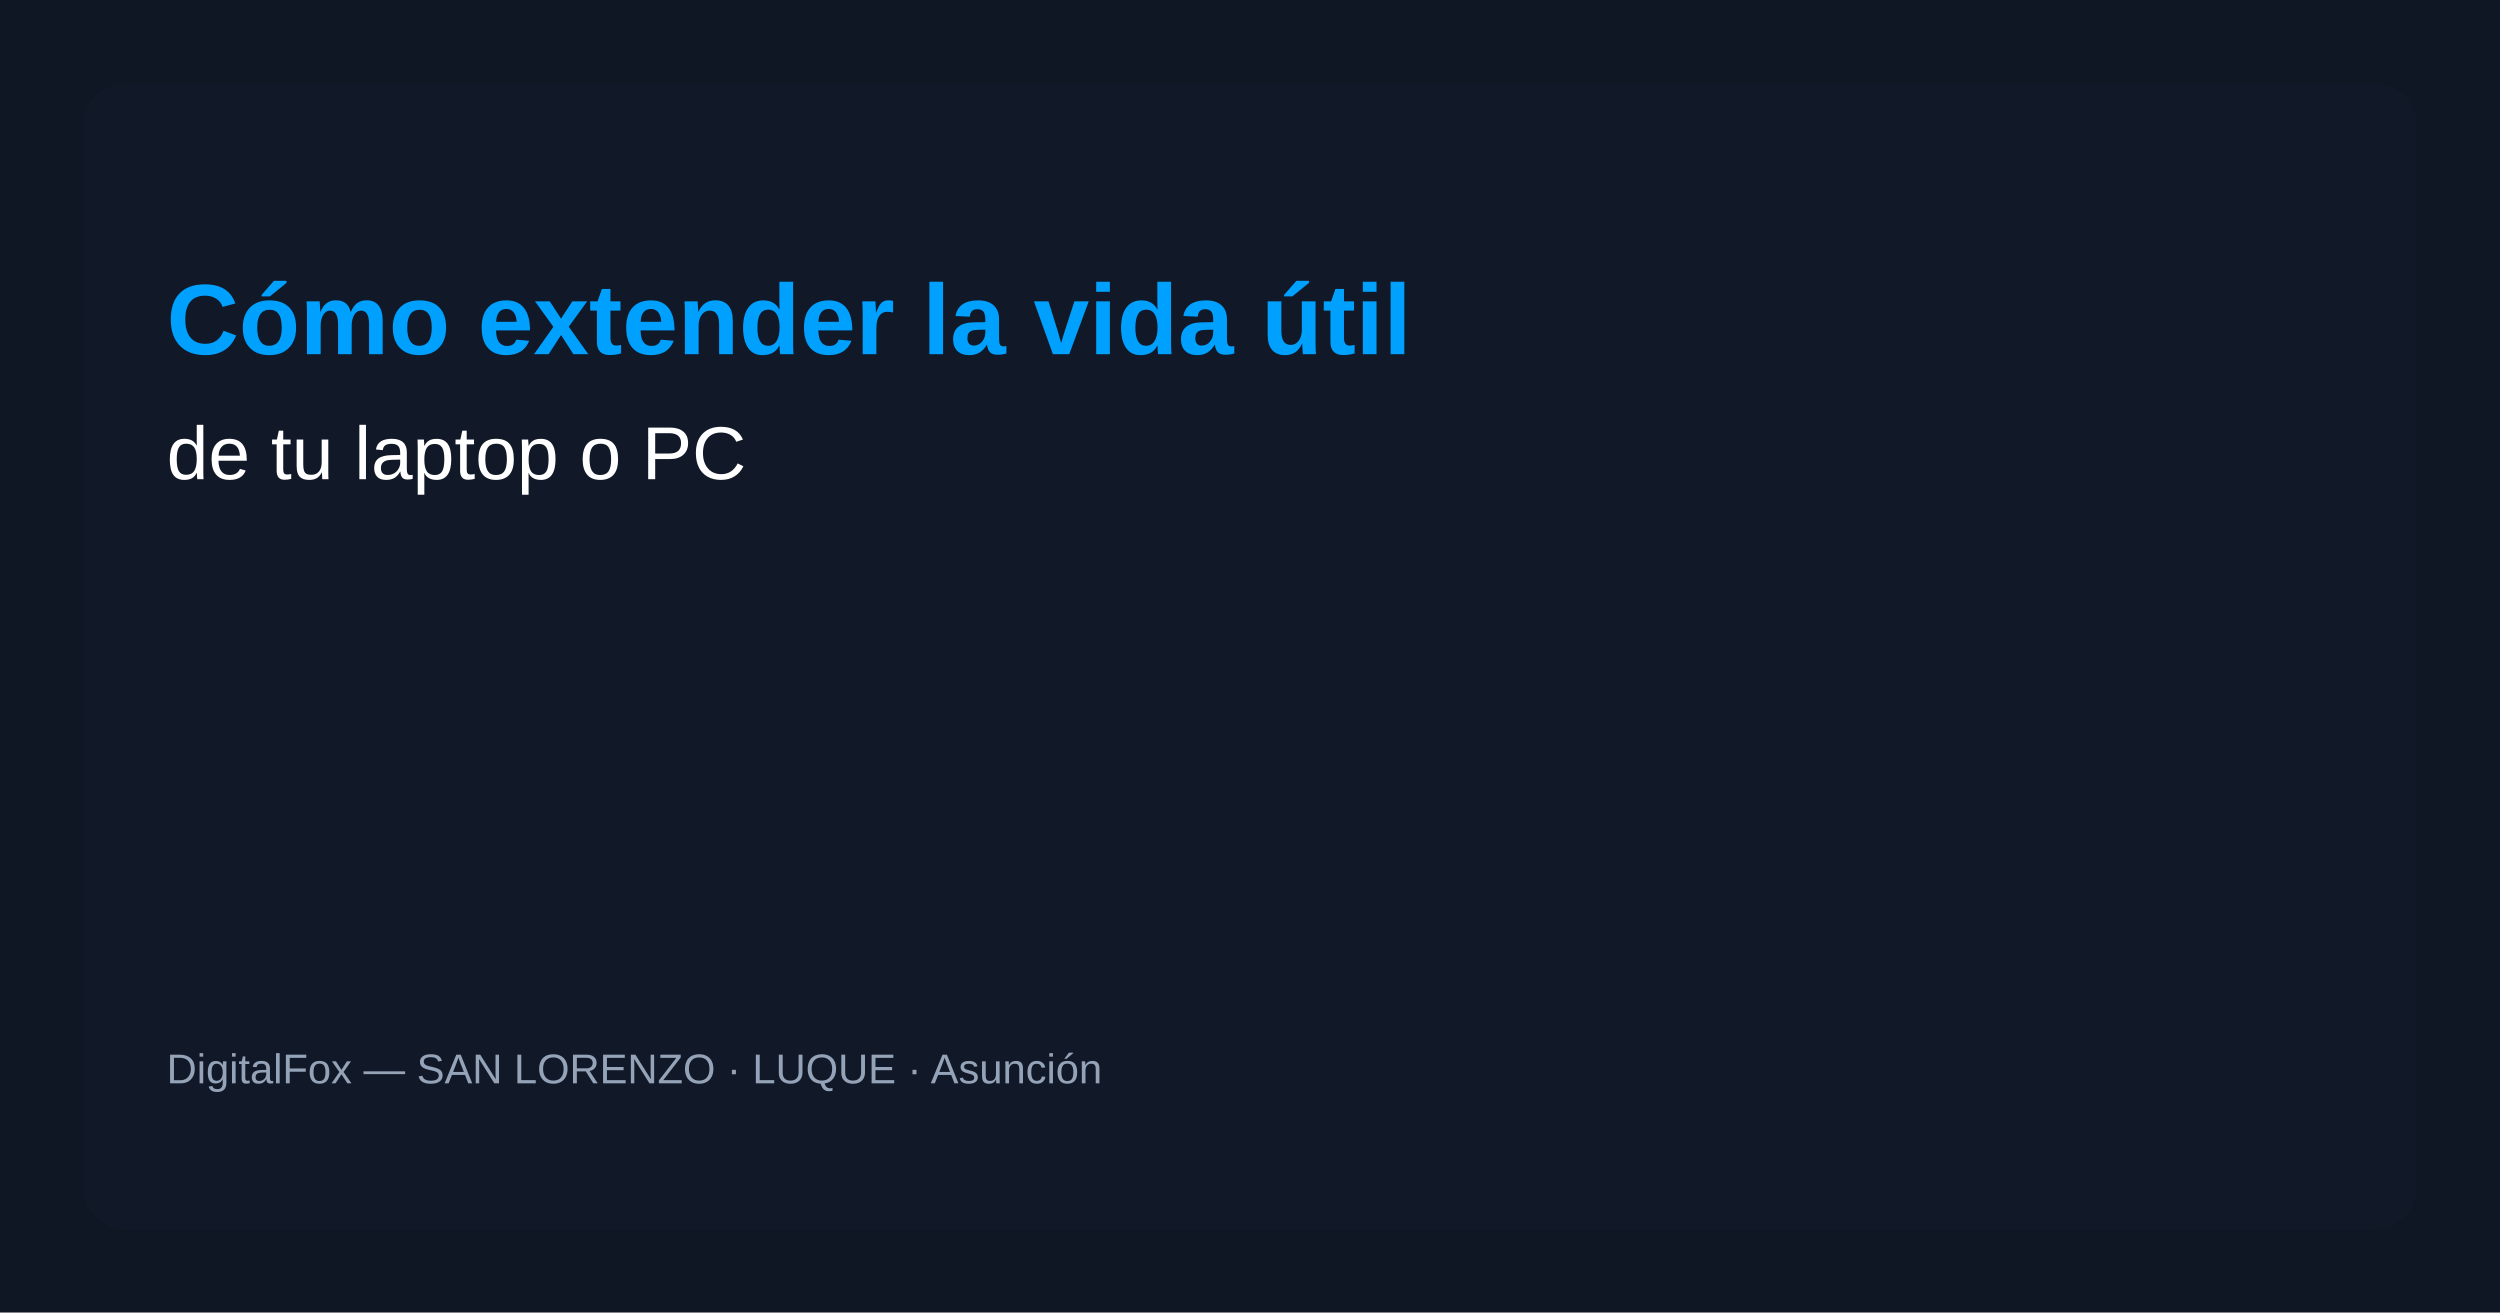
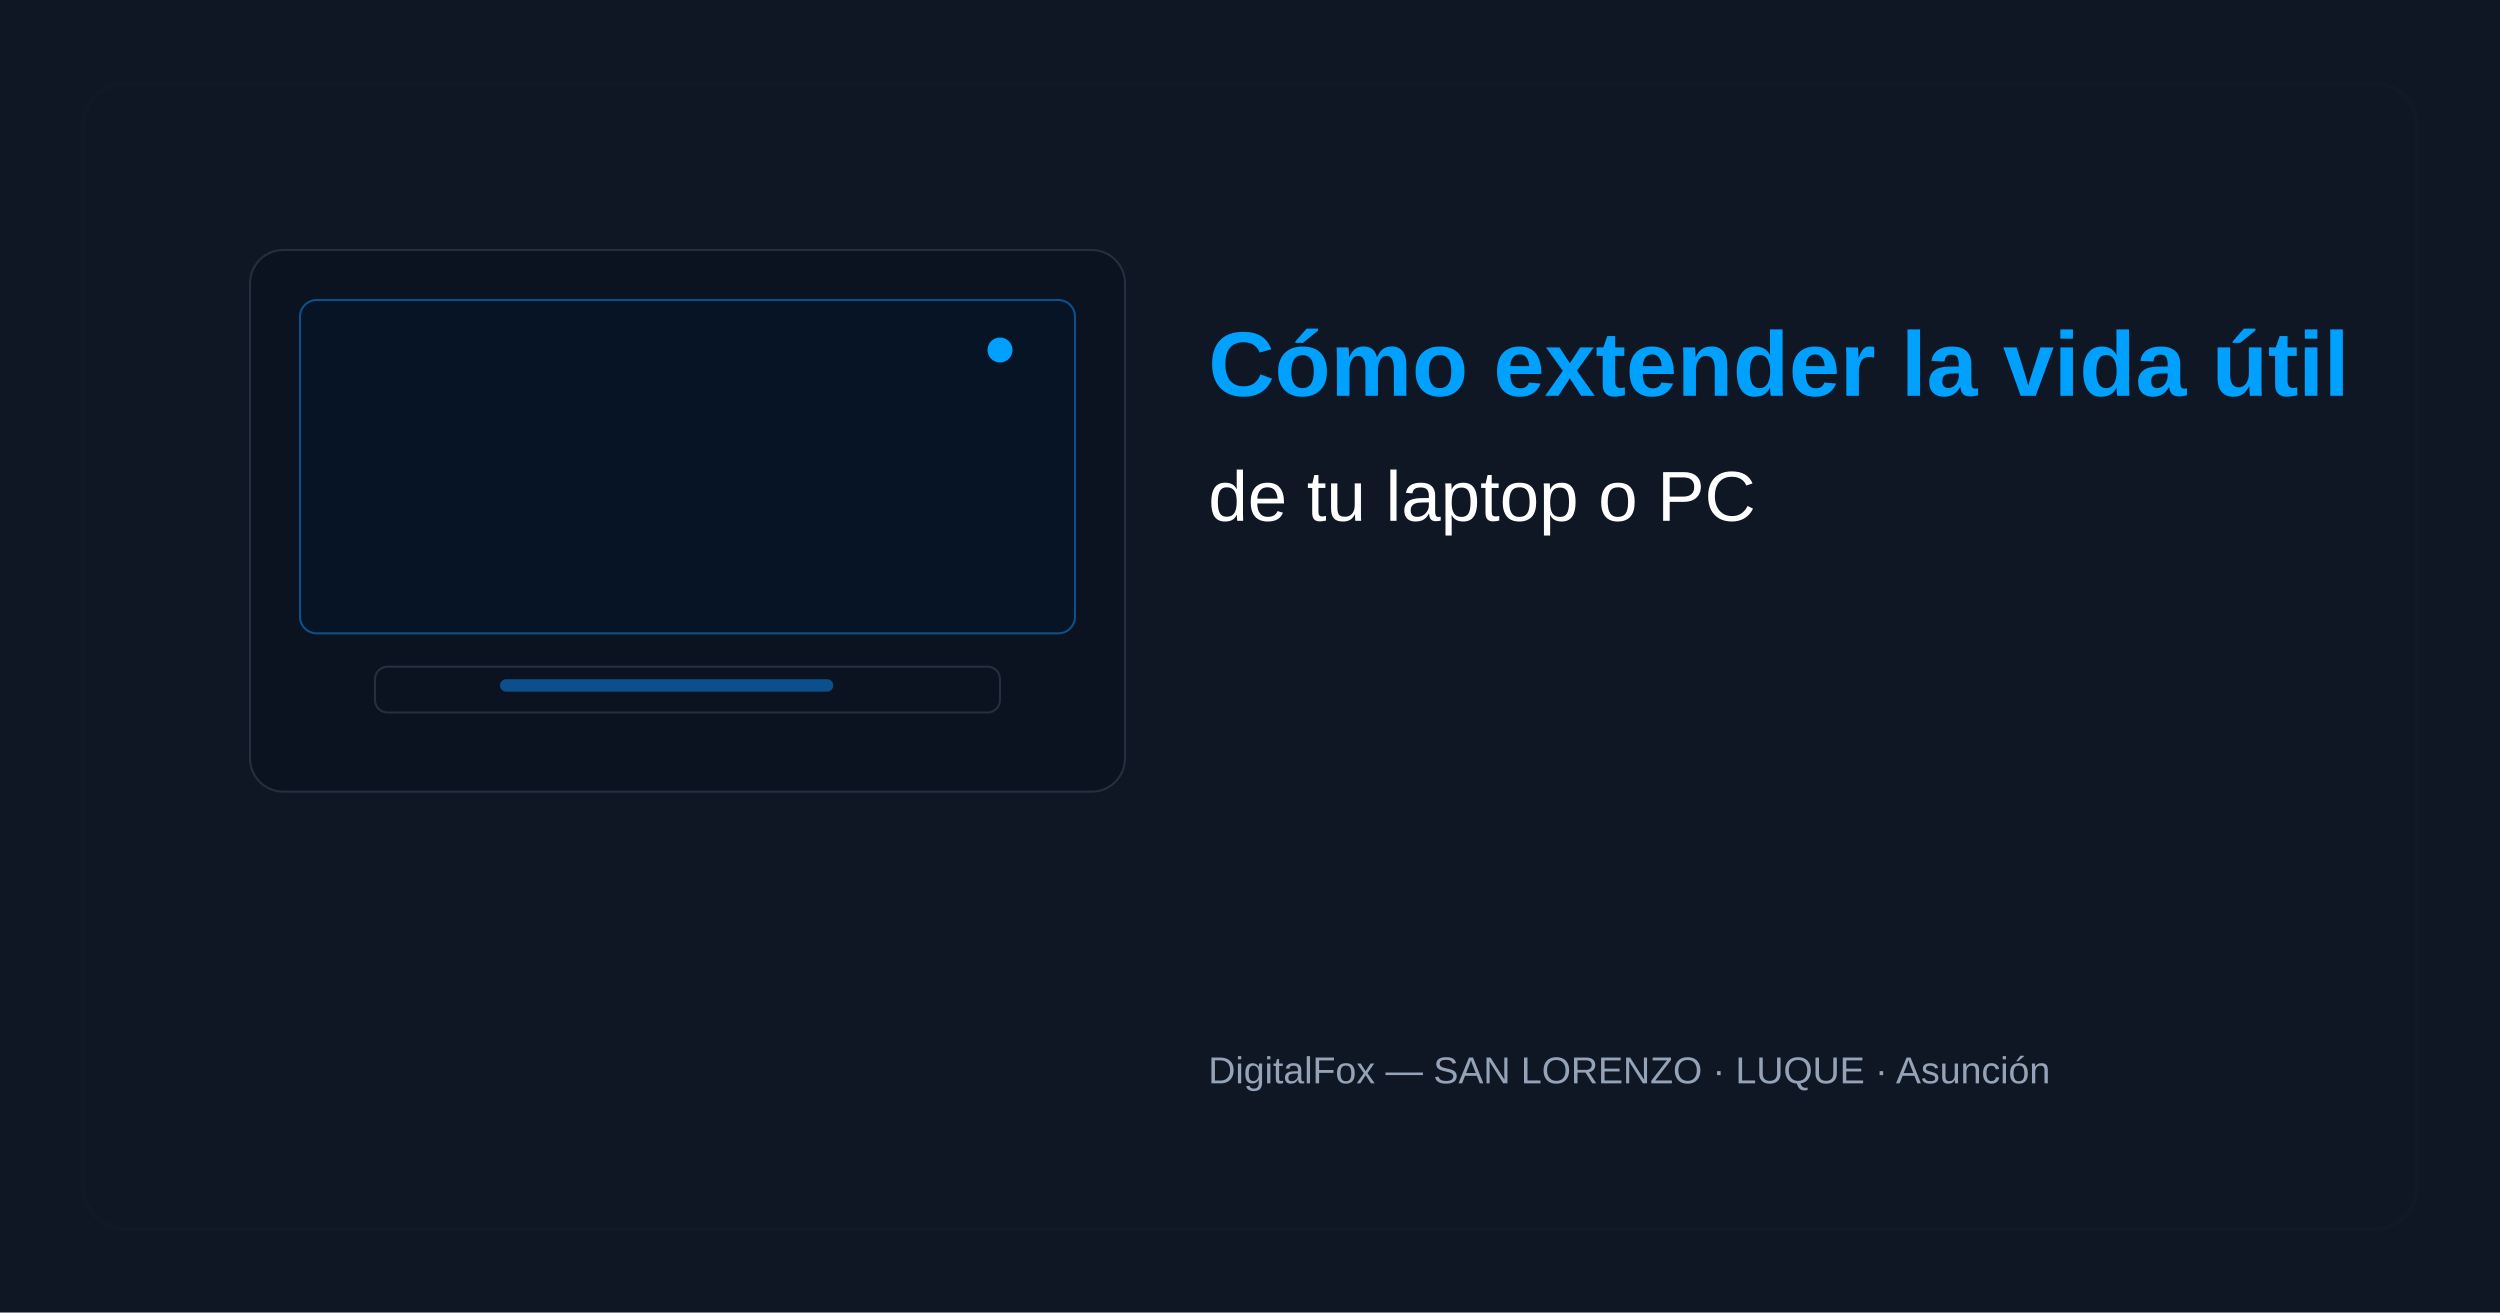
<svg xmlns="http://www.w3.org/2000/svg" width="1200" height="630" viewBox="0 0 1200 630">
  <rect width="100%" height="100%" fill="#0f1724" />
-   <rect x="40" y="40" width="1120" height="550" rx="20" fill="#111827" />
-   <text x="80" y="170" fill="#00A0FF" font-size="48" font-family="Poppins, Arial, sans-serif" font-weight="700">Cómo extender la vida útil</text>
-   <text x="80" y="230" fill="#ffffff" font-size="36" font-family="Poppins, Arial, sans-serif">de tu laptop o PC</text>
-   <text x="80" y="520" fill="#94a3b8" font-size="20" font-family="Poppins, Arial, sans-serif">DigitalFox — SAN LORENZO · LUQUE · Asunción</text>
+   <rect x="40" y="40" width="1120" height="550" rx="20" fill="#0f1724" stroke="#111827" stroke-width="2" />
+   <g transform="translate(120,120)">
+     <rect x="0" y="0" width="420" height="260" rx="16" fill="#0b1220" stroke="#22303f" />
+     <rect x="24" y="24" width="372" height="160" rx="8" fill="#071426" stroke="#0b4f8c" />
+     <rect x="60" y="200" width="300" height="22" rx="6" fill="#0b1220" stroke="#22303f" />
+     <rect x="120" y="206" width="160" height="6" rx="3" fill="#0b4f8c" />
+     <circle cx="360" cy="48" r="6" fill="#00A0FF" />
+   </g>
+   <text x="580" y="190" fill="#00A0FF" font-size="44" font-family="Poppins, Arial, sans-serif" font-weight="700">Cómo extender la vida útil</text>
+   <text x="580" y="250" fill="#ffffff" font-size="34" font-family="Poppins, Arial, sans-serif">de tu laptop o PC</text>
+   <text x="580" y="520" fill="#94a3b8" font-size="18" font-family="Poppins, Arial, sans-serif">DigitalFox — SAN LORENZO · LUQUE · Asunción</text>
</svg>
